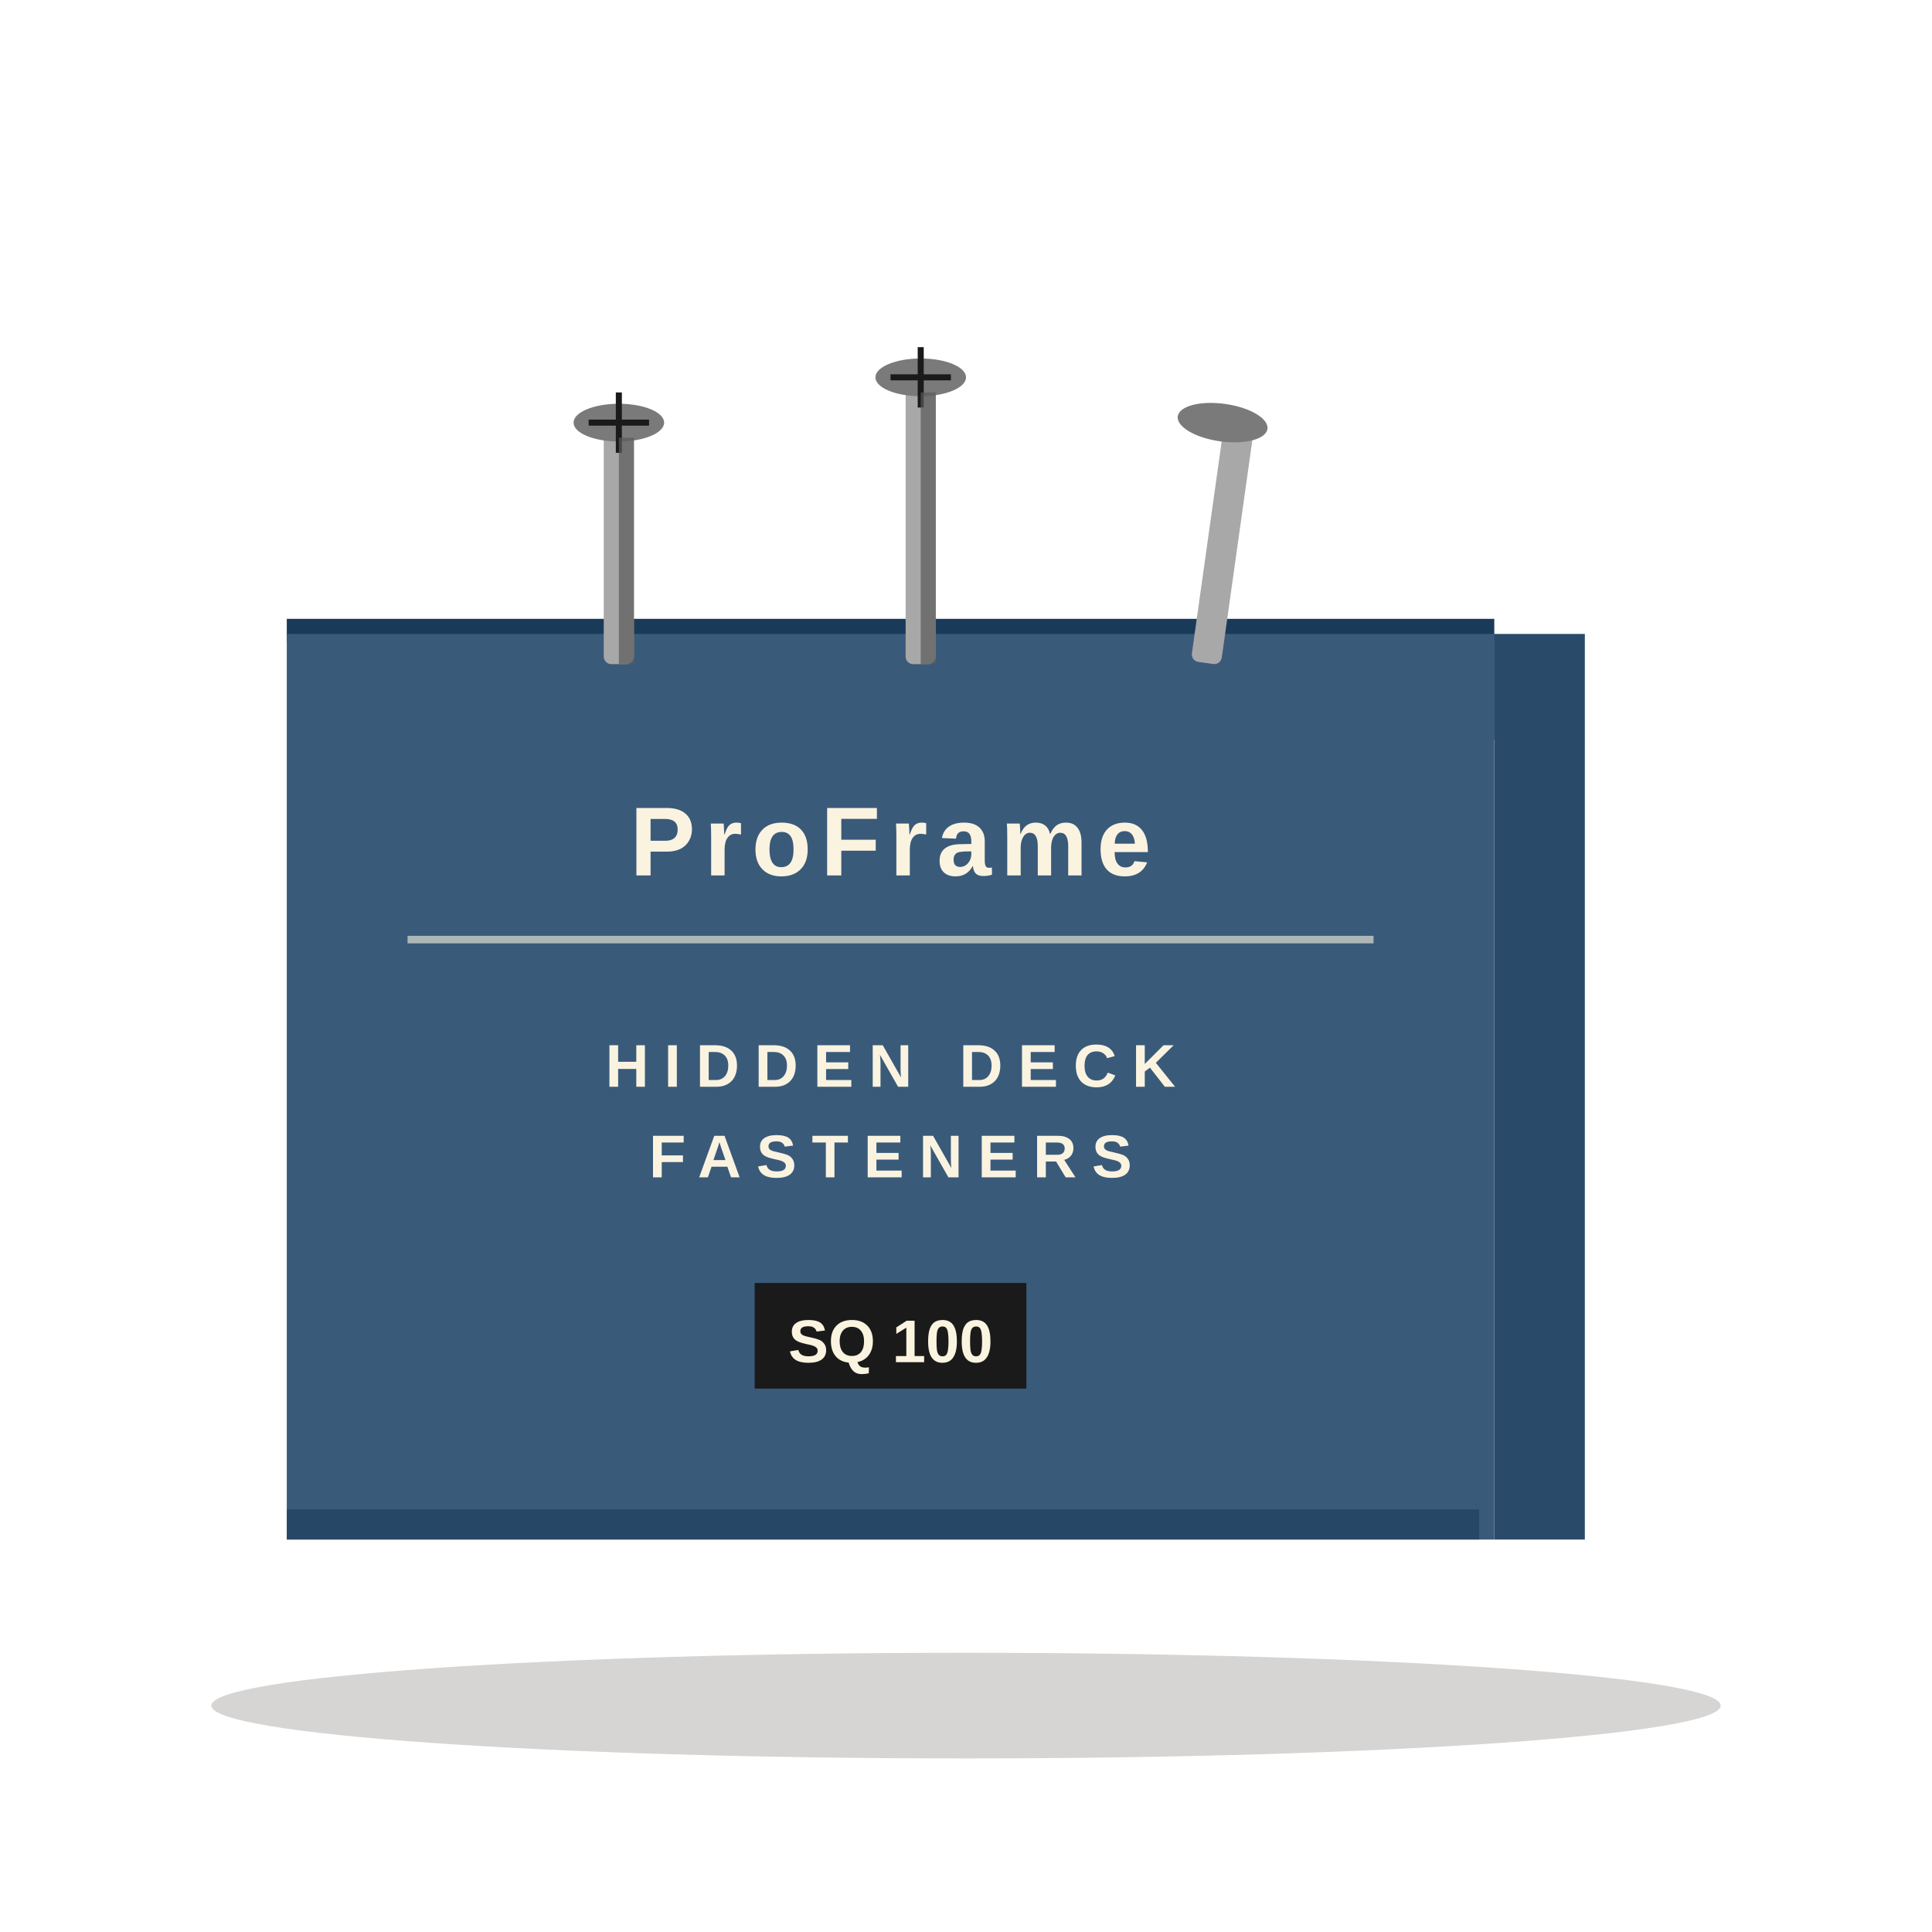
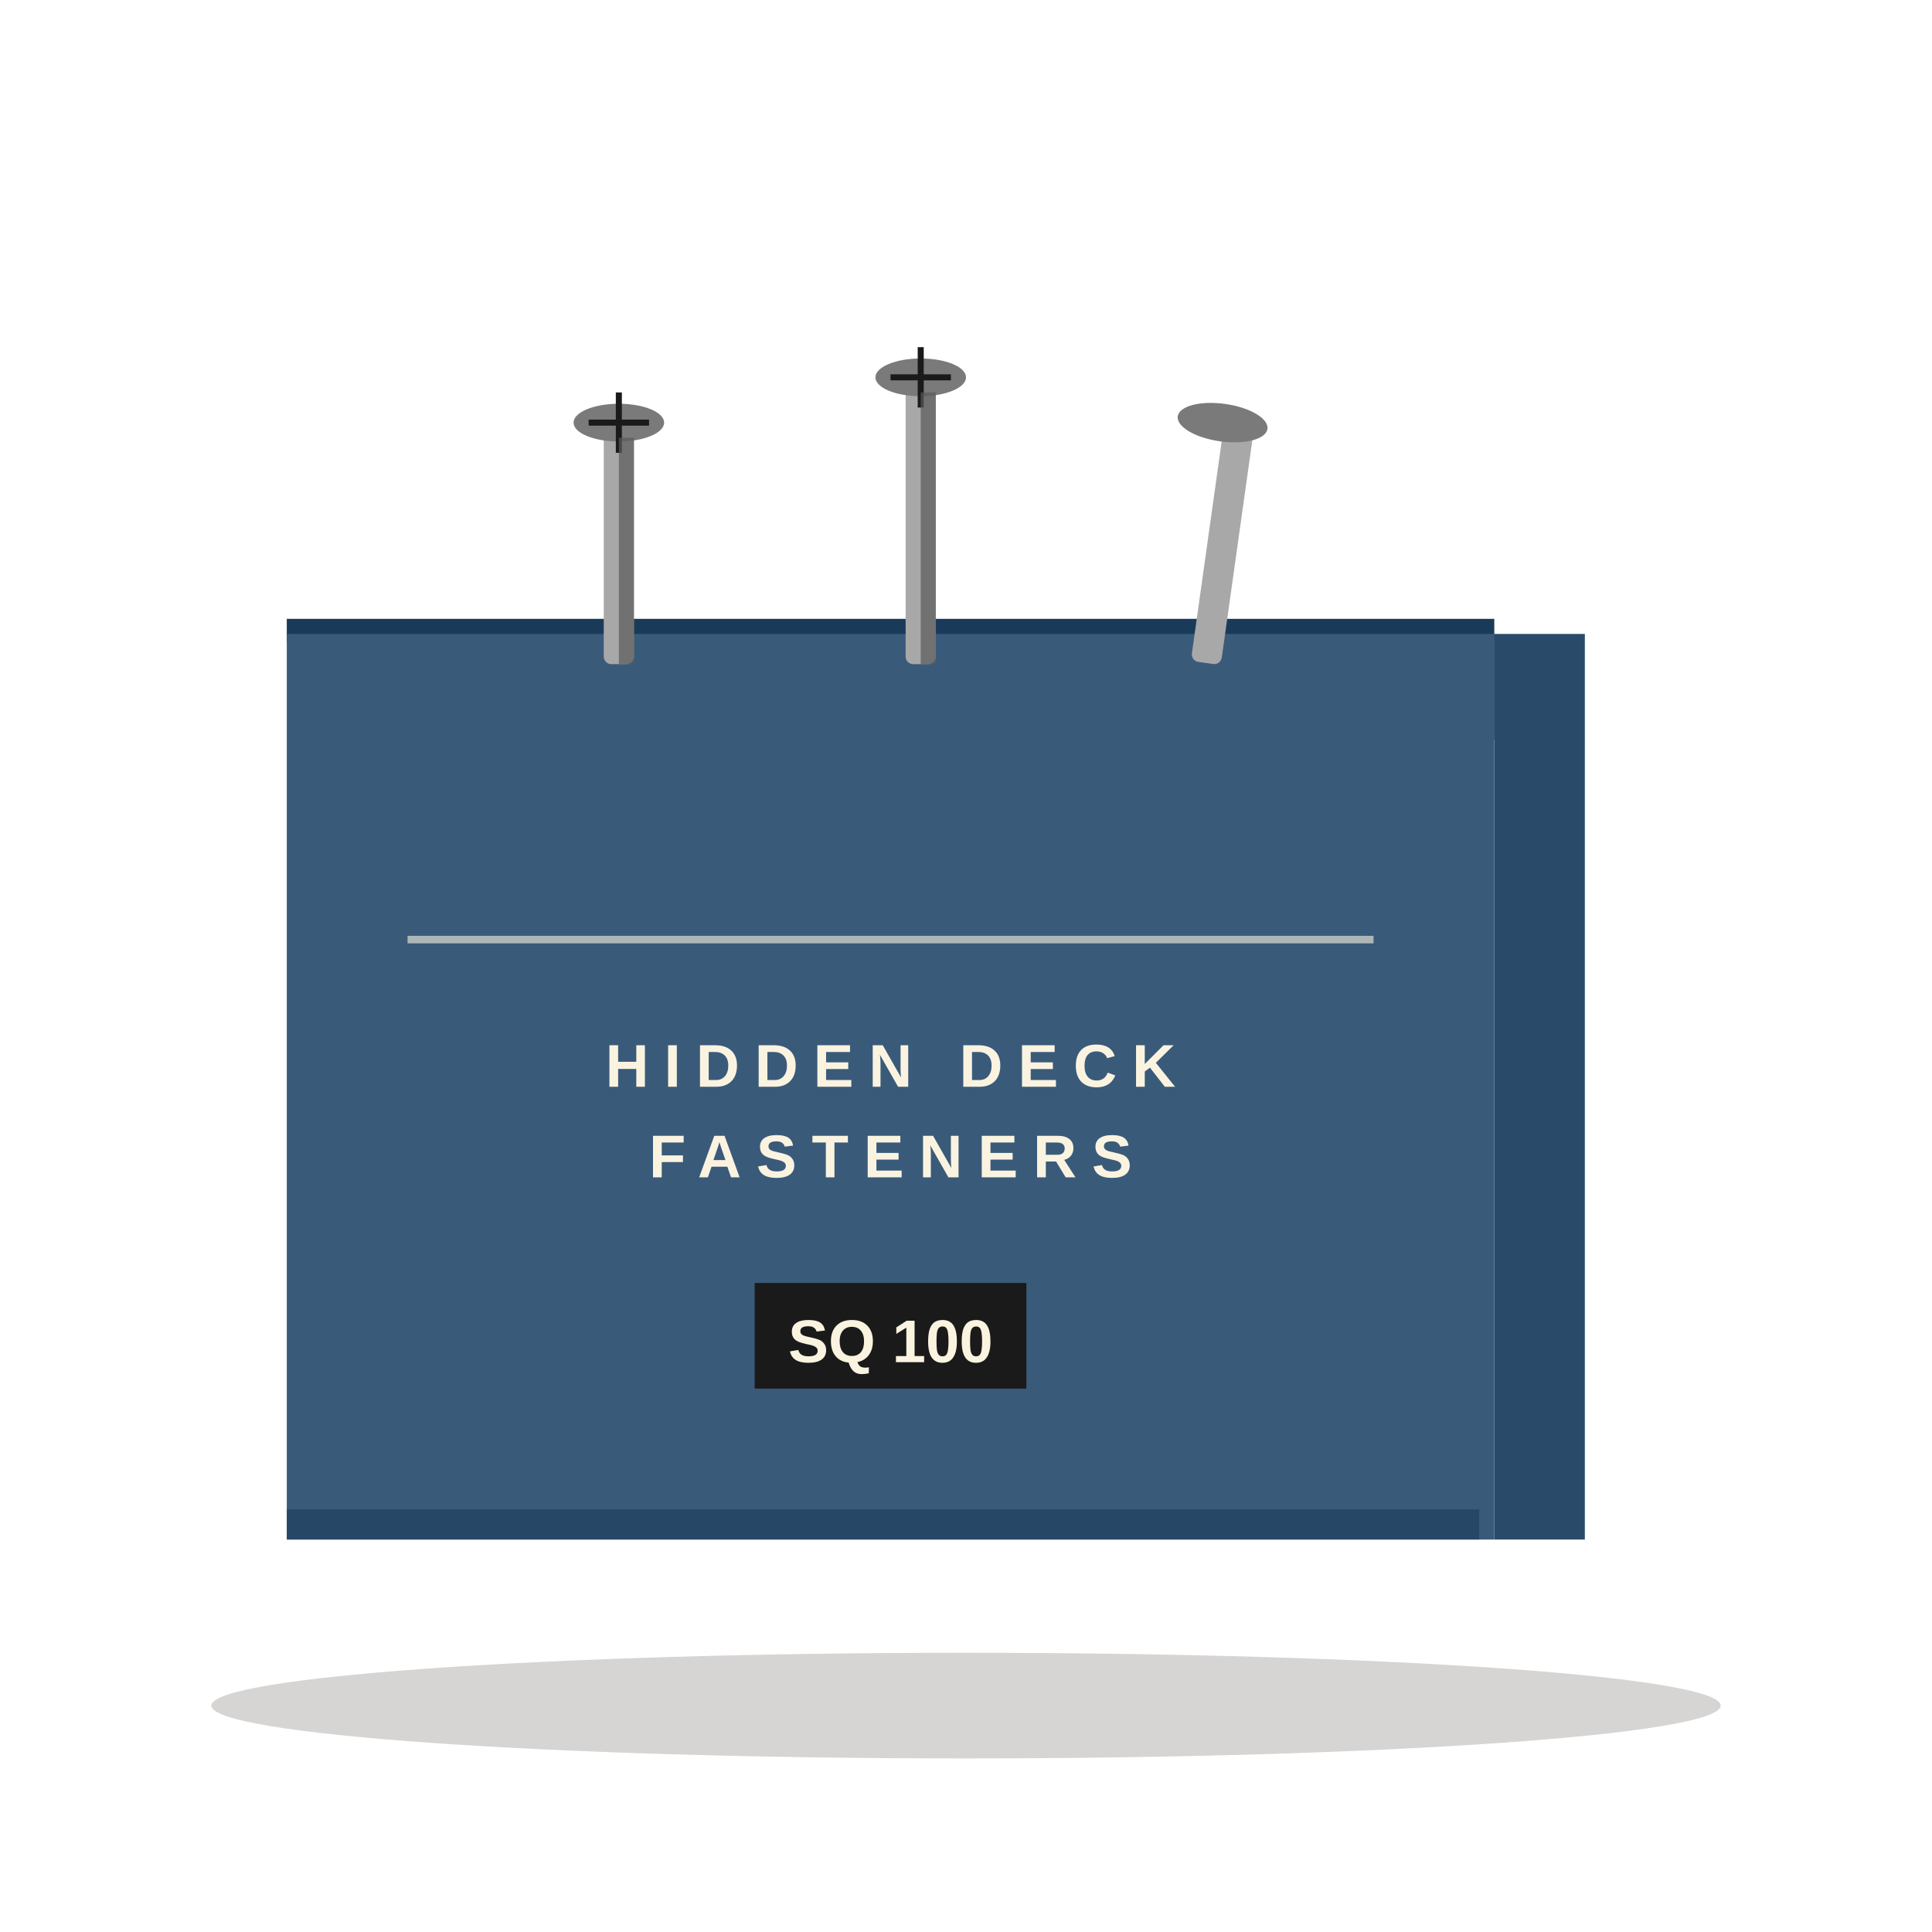
<svg xmlns="http://www.w3.org/2000/svg" viewBox="0 0 256 256" width="256" height="256">
  <defs>
    <style>
      .boxFront{fill:#3a5a7a}
      .boxSide{fill:#2a4a6a}
      .boxTop{fill:#4a6a8a}
      .boxRim{fill:#1a3a5a}
      .screwShaft{fill:#a8a8a8}
      .screwShaftShade{fill:#5a5a5a}
      .screwHead{fill:#7a7a7a}
      .screwDrive{fill:#1a1a1a}
      .textBrand{font-family:Verdana,Arial,sans-serif;font-weight:700;letter-spacing:1.2px}
      .textSub{font-family:Verdana,Arial,sans-serif;font-weight:600;letter-spacing:2px}
    </style>
  </defs>
  <ellipse cx="128" cy="226" rx="100" ry="7" fill="#1a1410" opacity="0.18" />
  <g>
    <polygon class="boxTop" points="38,84 198,84 210,98 50,98" />
    <rect class="boxRim" x="38" y="82" width="160" height="3" />
    <rect class="boxSide" x="198" y="84" width="12" height="120" />
    <rect class="boxFront" x="38" y="84" width="160" height="120" />
    <rect class="boxRim" x="38" y="200" width="158" height="4" opacity="0.6" />
  </g>
-   <text class="textBrand" x="118" y="116" font-size="13" fill="#faf3e0" text-anchor="middle">ProFrame</text>
  <rect x="54" y="124" width="128" height="1" fill="#faf3e0" opacity="0.6" />
  <text class="textSub" x="118" y="144" font-size="8" fill="#faf3e0" text-anchor="middle">HIDDEN DECK</text>
  <text class="textSub" x="118" y="156" font-size="8" fill="#faf3e0" text-anchor="middle">FASTENERS</text>
  <rect x="100" y="170" width="36" height="14" fill="#1a1a1a" />
  <text x="118" y="180.5" font-family="Verdana,Arial,sans-serif" font-weight="700" font-size="8" fill="#faf3e0" text-anchor="middle">SQ 100</text>
  <g>
    <rect class="screwShaft" x="80" y="56" width="4" height="32" rx="1" />
    <ellipse class="screwHead" cx="82" cy="56" rx="6" ry="2.5" />
    <path class="screwDrive" d="M 78 56 L 86 56 M 82 52 L 82 60" stroke="#1a1a1a" stroke-width="0.8" fill="none" />
    <rect class="screwShaftShade" x="82" y="58" width="2" height="30" opacity="0.7" />
    <rect class="screwShaft" x="120" y="50" width="4" height="38" rx="1" />
    <ellipse class="screwHead" cx="122" cy="50" rx="6" ry="2.5" />
    <path class="screwDrive" d="M 118 50 L 126 50 M 122 46 L 122 54" stroke="#1a1a1a" stroke-width="0.8" fill="none" />
    <rect class="screwShaftShade" x="122" y="52" width="2" height="36" opacity="0.7" />
    <rect class="screwShaft" x="160" y="56" width="4" height="32" rx="1" transform="rotate(8 162 72)" />
    <ellipse class="screwHead" cx="162" cy="56" rx="6" ry="2.5" transform="rotate(8 162 56)" />
  </g>
</svg>
